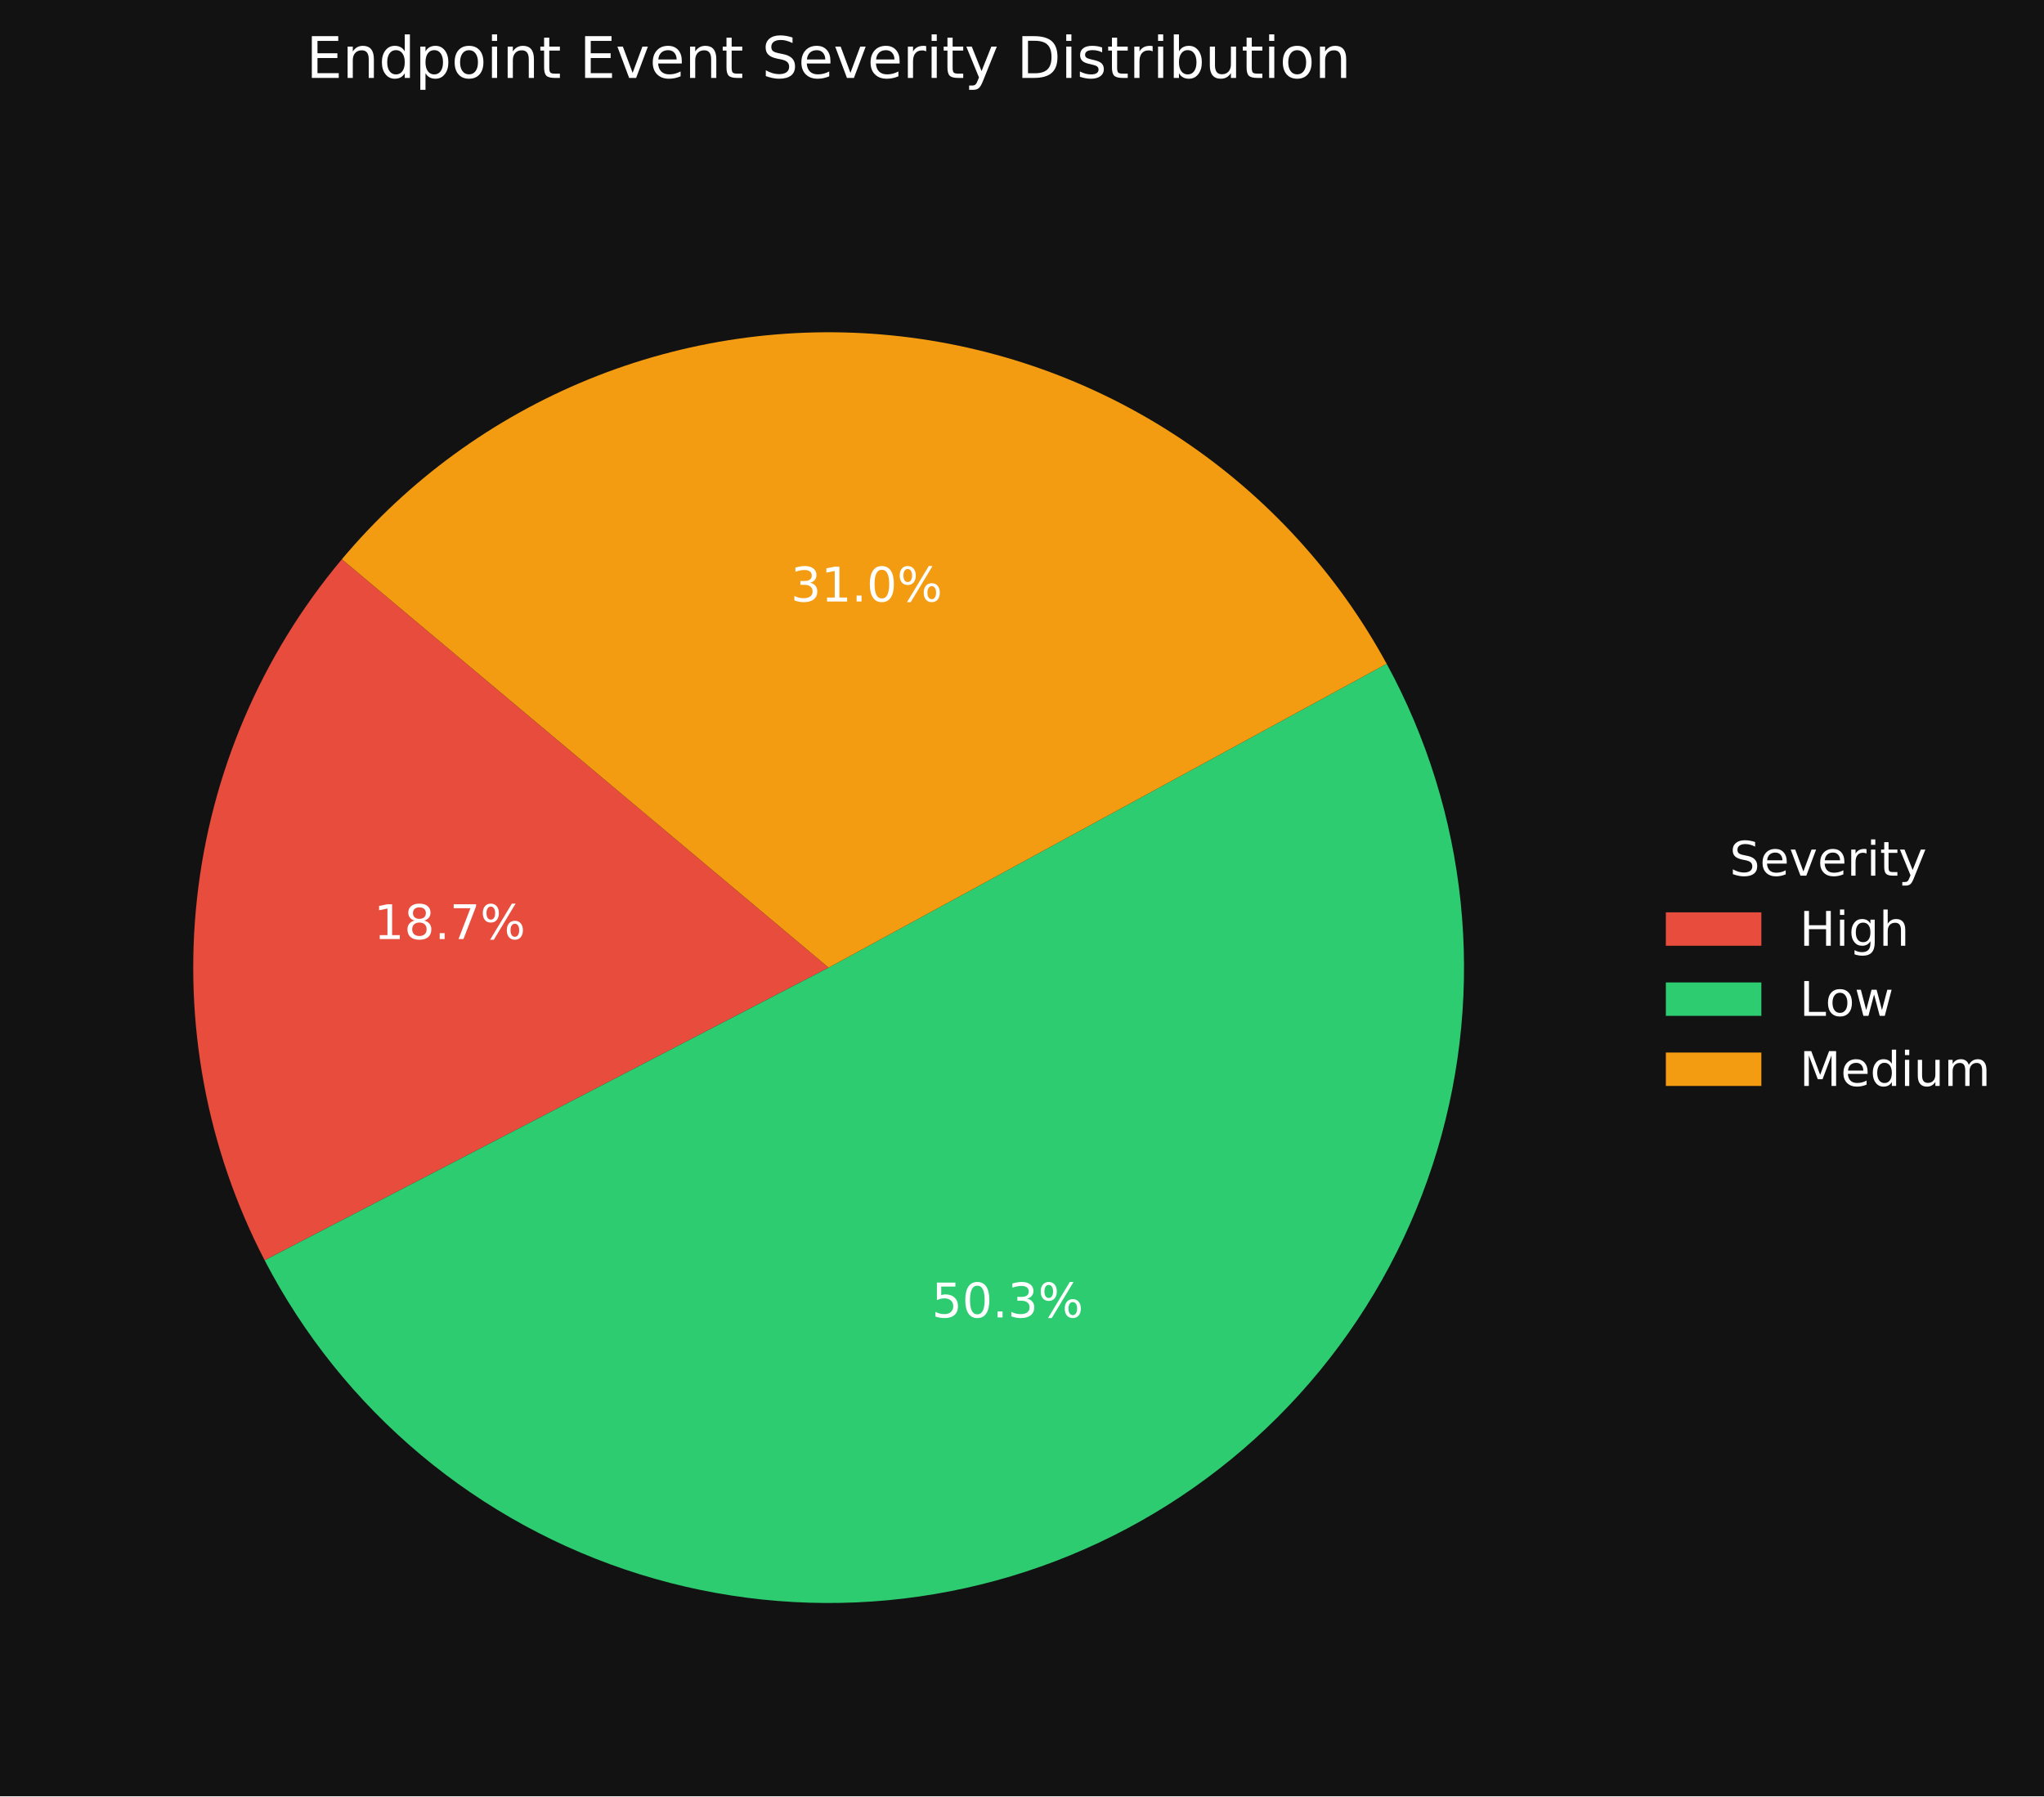
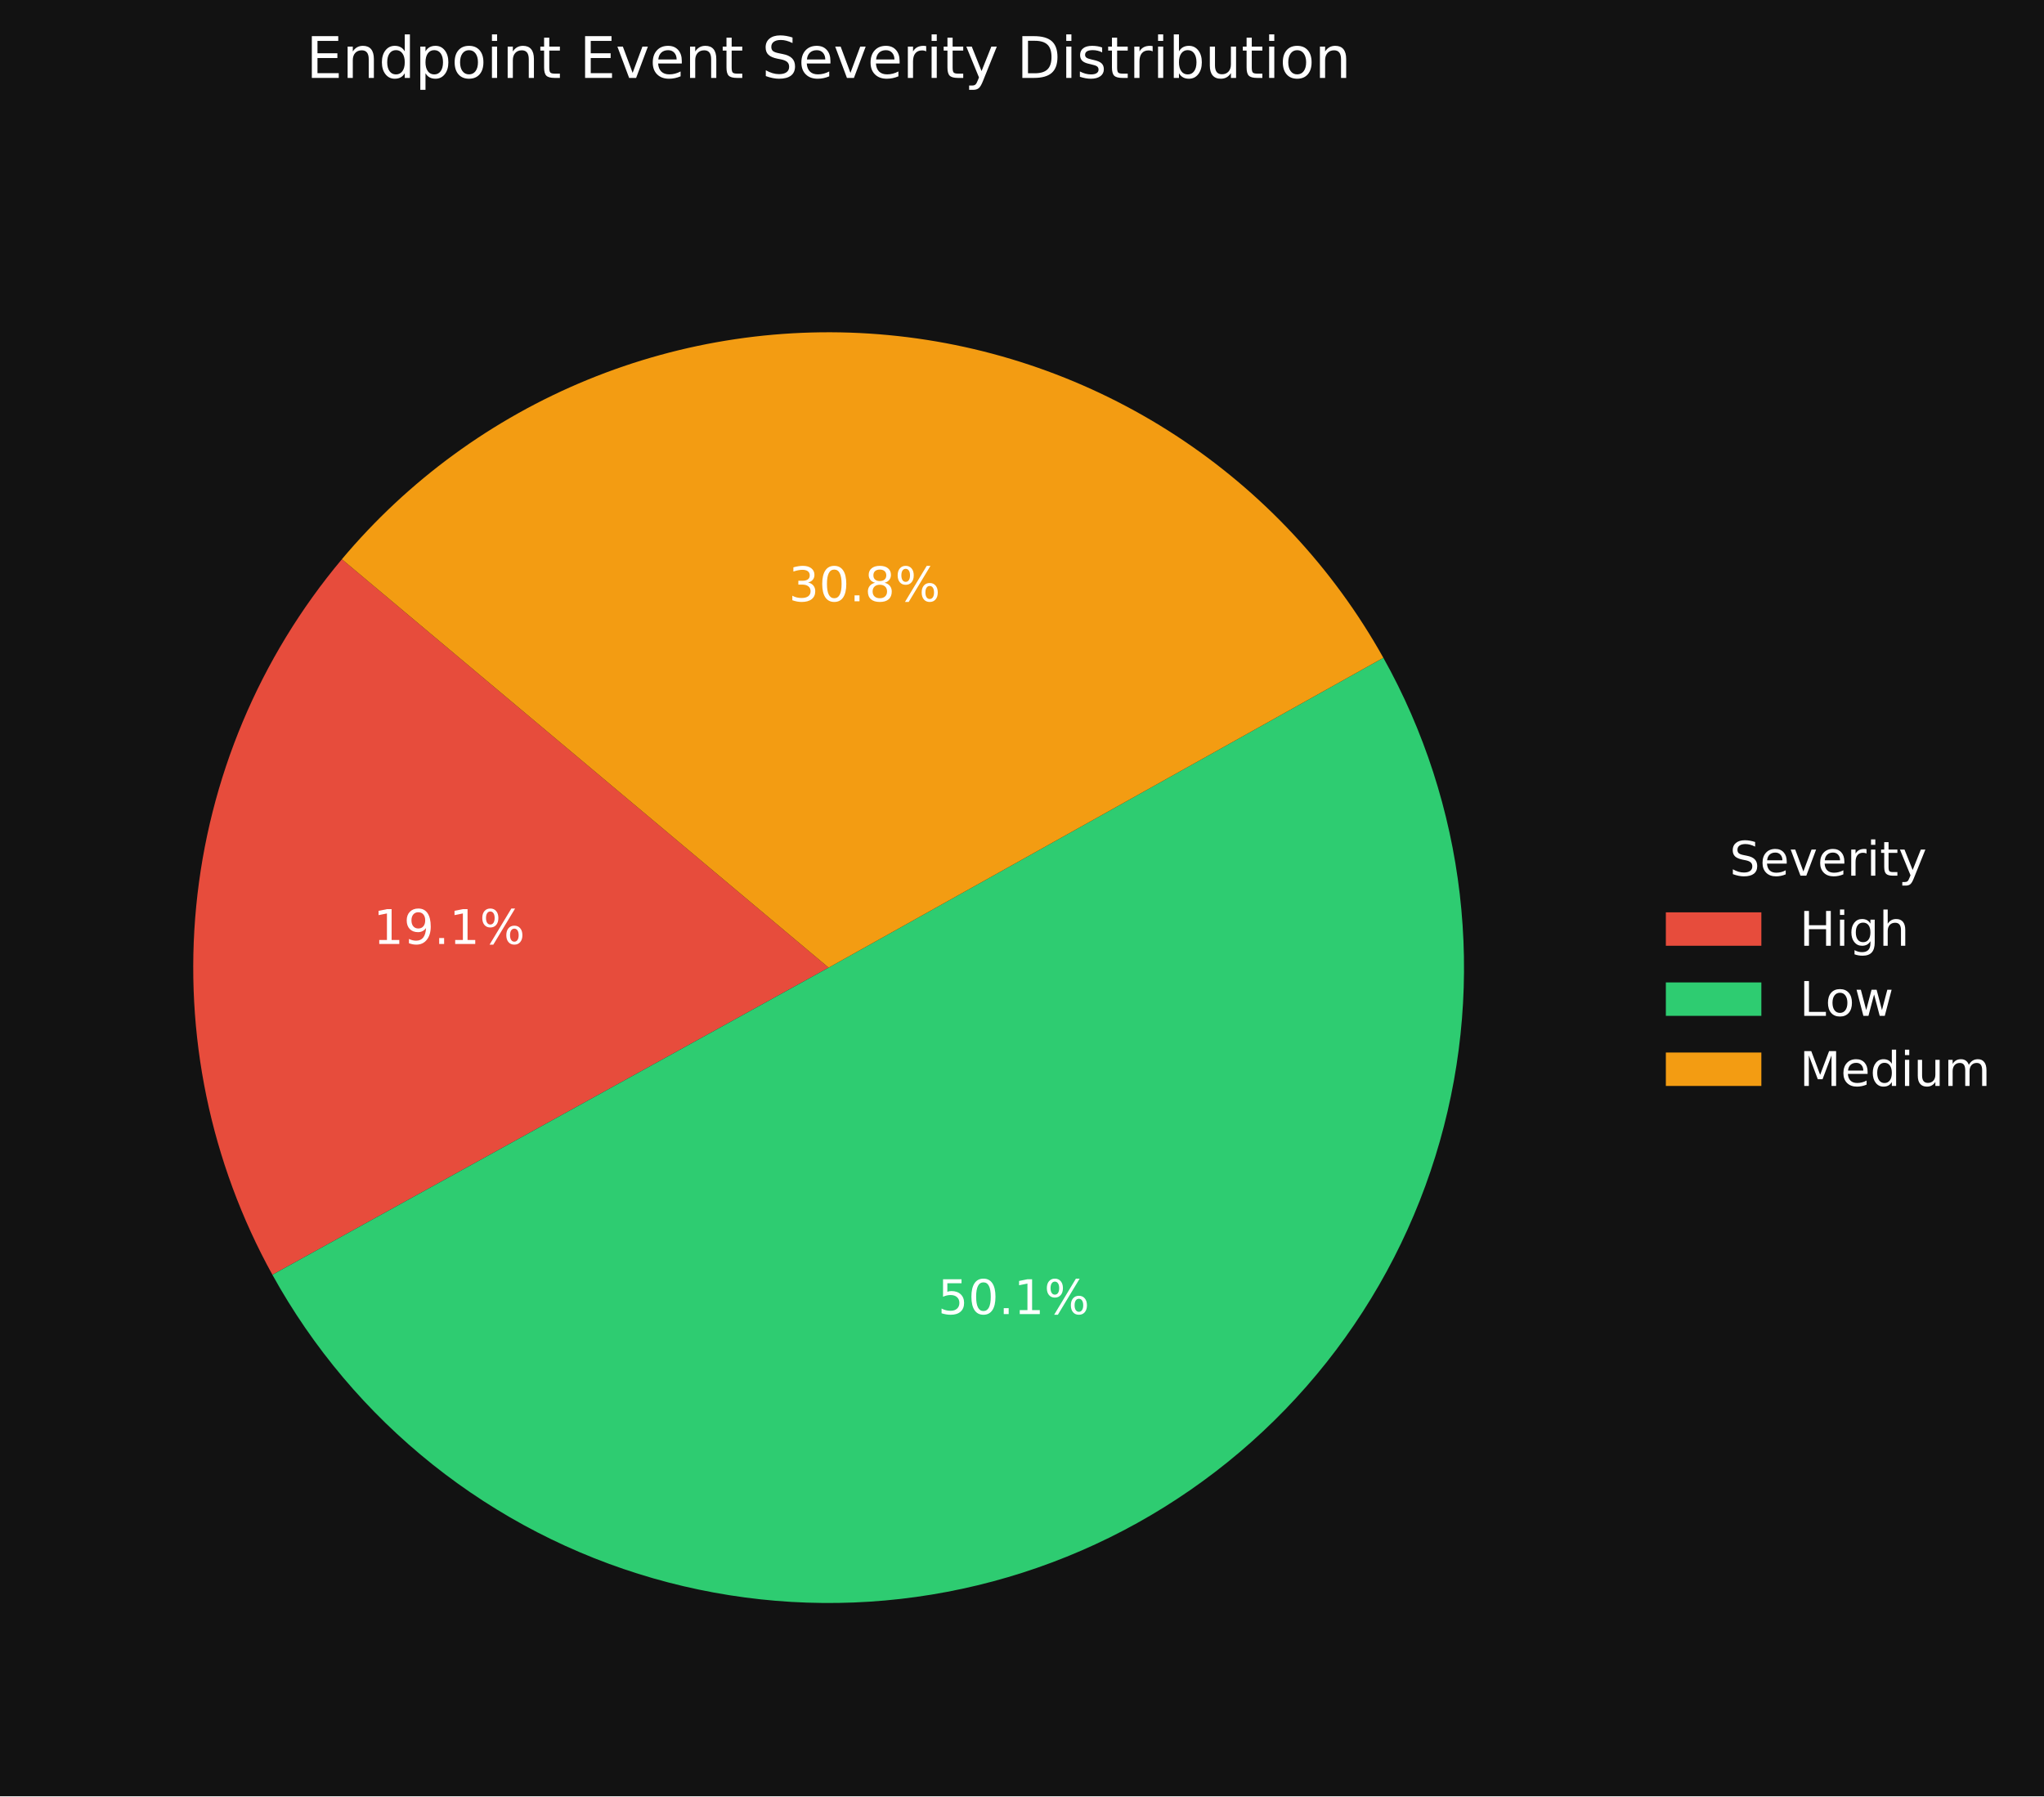
<svg xmlns="http://www.w3.org/2000/svg" xmlns:xlink="http://www.w3.org/1999/xlink" width="428.026pt" height="376.158pt" viewBox="0 0 428.026 376.158" version="1.1">
  <defs>
    <style type="text/css">*{stroke-linejoin: round; stroke-linecap: butt}</style>
  </defs>
  <g id="figure_1">
    <g id="patch_1">
      <path d="M 0 376.158  L 428.026 376.158  L 428.026 -0  L 0 -0  z " style="fill: #121212" />
    </g>
    <g id="axes_1">
      <g id="patch_2">
-         <path d="M 71.593 117.111  C 54.698 137.247 44.142 161.944 41.264 188.07  C 38.386 214.197 43.314 240.6 55.421 263.929  L 173.52 202.638  z " style="fill: #e74c3c" />
+         <path d="M 71.593 117.111  C 54.322 137.694 43.684 163.034 41.087 189.777  C 38.49 216.52 44.053 243.433 57.041 266.954  L 173.52 202.638  z " style="fill: #e74c3c" />
      </g>
      <g id="patch_3">
-         <path d="M 55.421 263.929  C 63.521 279.537 74.636 293.385 88.12 304.671  C 101.605 315.958 117.194 324.46 133.984 329.685  C 150.774 334.91 168.435 336.755 185.943 335.113  C 203.45 333.471 220.46 328.375 235.986 320.12  C 251.512 311.864 265.249 300.612 276.4 287.016  C 287.551 273.42 295.897 257.746 300.954 240.905  C 306.012 224.064 307.681 206.385 305.864 188.895  C 304.048 171.405 298.782 154.447 290.373 139.004  L 173.52 202.638  z " style="fill: #2ecc71" />
+         <path d="M 57.041 266.954  C 65.5 282.274 76.9 295.776 90.584 306.684  C 104.269 317.592 119.972 325.694 136.792 330.525  C 153.613 335.355 171.222 336.82 188.609 334.836  C 205.997 332.851 222.823 327.455 238.122 318.959  C 253.421 310.462 266.895 299.03 277.769 285.318  C 288.644 271.607 296.707 255.884 301.496 239.052  C 306.286 222.22 307.707 204.607 305.68 187.224  C 303.653 169.842 298.216 153.029 289.682 137.751  L 173.52 202.638  z " style="fill: #2ecc71" />
      </g>
      <g id="patch_4">
-         <path d="M 290.373 139.004  C 280.009 119.973 265.152 103.759 247.097 91.776  C 229.042 79.794 208.33 72.401 186.768 70.243  C 165.206 68.086 143.44 71.228 123.369 79.395  C 103.298 87.563 85.522 100.511 71.593 117.111  L 173.52 202.638  z " style="fill: #f39c12" />
+         <path d="M 289.682 137.751  C 279.173 118.938 264.25 102.957 246.2 91.187  C 228.151 79.416 207.509 72.204 186.056 70.174  C 164.603 68.144 142.975 71.355 123.038 79.531  C 103.101 87.706 85.444 100.604 71.593 117.111  L 173.52 202.638  z " style="fill: #f39c12" />
      </g>
      <g id="matplotlib.axis_1" />
      <g id="matplotlib.axis_2" />
      <g id="text_1">
-         <g style="fill: #ffffff" transform="translate(78.28274 196.6568) scale(0.1 -0.1)">
+         <g style="fill: #ffffff" transform="translate(78.17663 197.6808) scale(0.1 -0.1)">
          <defs>
            <path id="DejaVuSans-31" d="M 794 531  L 1825 531  L 1825 4091  L 703 3866  L 703 4441  L 1819 4666  L 2450 4666  L 2450 531  L 3481 531  L 3481 0  L 794 0  L 794 531  z " transform="scale(0.015625)" />
-             <path id="DejaVuSans-38" d="M 2034 2216  Q 1584 2216 1326 1975  Q 1069 1734 1069 1313  Q 1069 891 1326 650  Q 1584 409 2034 409  Q 2484 409 2743 651  Q 3003 894 3003 1313  Q 3003 1734 2745 1975  Q 2488 2216 2034 2216  z M 1403 2484  Q 997 2584 770 2862  Q 544 3141 544 3541  Q 544 4100 942 4425  Q 1341 4750 2034 4750  Q 2731 4750 3128 4425  Q 3525 4100 3525 3541  Q 3525 3141 3298 2862  Q 3072 2584 2669 2484  Q 3125 2378 3379 2068  Q 3634 1759 3634 1313  Q 3634 634 3220 271  Q 2806 -91 2034 -91  Q 1263 -91 848 271  Q 434 634 434 1313  Q 434 1759 690 2068  Q 947 2378 1403 2484  z M 1172 3481  Q 1172 3119 1398 2916  Q 1625 2713 2034 2713  Q 2441 2713 2670 2916  Q 2900 3119 2900 3481  Q 2900 3844 2670 4047  Q 2441 4250 2034 4250  Q 1625 4250 1398 4047  Q 1172 3844 1172 3481  z " transform="scale(0.015625)" />
+             <path id="DejaVuSans-39" d="M 703 97  L 703 672  Q 941 559 1184 500  Q 1428 441 1663 441  Q 2288 441 2617 861  Q 2947 1281 2994 2138  Q 2813 1869 2534 1725  Q 2256 1581 1919 1581  Q 1219 1581 811 2004  Q 403 2428 403 3163  Q 403 3881 828 4315  Q 1253 4750 1959 4750  Q 2769 4750 3195 4129  Q 3622 3509 3622 2328  Q 3622 1225 3098 567  Q 2575 -91 1691 -91  Q 1453 -91 1209 -44  Q 966 3 703 97  z M 1959 2075  Q 2384 2075 2632 2365  Q 2881 2656 2881 3163  Q 2881 3666 2632 3958  Q 2384 4250 1959 4250  Q 1534 4250 1286 3958  Q 1038 3666 1038 3163  Q 1038 2656 1286 2365  Q 1534 2075 1959 2075  z " transform="scale(0.015625)" />
            <path id="DejaVuSans-2e" d="M 684 794  L 1344 794  L 1344 0  L 684 0  L 684 794  z " transform="scale(0.015625)" />
-             <path id="DejaVuSans-37" d="M 525 4666  L 3525 4666  L 3525 4397  L 1831 0  L 1172 0  L 2766 4134  L 525 4134  L 525 4666  z " transform="scale(0.015625)" />
            <path id="DejaVuSans-25" d="M 4653 2053  Q 4381 2053 4226 1822  Q 4072 1591 4072 1178  Q 4072 772 4226 539  Q 4381 306 4653 306  Q 4919 306 5073 539  Q 5228 772 5228 1178  Q 5228 1588 5073 1820  Q 4919 2053 4653 2053  z M 4653 2450  Q 5147 2450 5437 2106  Q 5728 1763 5728 1178  Q 5728 594 5436 251  Q 5144 -91 4653 -91  Q 4153 -91 3862 251  Q 3572 594 3572 1178  Q 3572 1766 3864 2108  Q 4156 2450 4653 2450  z M 1428 4353  Q 1159 4353 1004 4120  Q 850 3888 850 3481  Q 850 3069 1003 2837  Q 1156 2606 1428 2606  Q 1700 2606 1854 2837  Q 2009 3069 2009 3481  Q 2009 3884 1853 4118  Q 1697 4353 1428 4353  z M 4250 4750  L 4750 4750  L 1831 -91  L 1331 -91  L 4250 4750  z M 1428 4750  Q 1922 4750 2215 4408  Q 2509 4066 2509 3481  Q 2509 2891 2217 2550  Q 1925 2209 1428 2209  Q 931 2209 642 2551  Q 353 2894 353 3481  Q 353 4063 643 4406  Q 934 4750 1428 4750  z " transform="scale(0.015625)" />
          </defs>
          <use xlink:href="#DejaVuSans-31" />
-           <use xlink:href="#DejaVuSans-38" transform="translate(63.62305 0)" />
+           <use xlink:href="#DejaVuSans-39" transform="translate(63.62305 0)" />
          <use xlink:href="#DejaVuSans-2e" transform="translate(127.2461 0)" />
-           <use xlink:href="#DejaVuSans-37" transform="translate(159.0332 0)" />
+           <use xlink:href="#DejaVuSans-31" transform="translate(159.0332 0)" />
          <use xlink:href="#DejaVuSans-25" transform="translate(222.6562 0)" />
        </g>
      </g>
      <g id="text_2">
-         <g style="fill: #ffffff" transform="translate(195.116 275.8864) scale(0.1 -0.1)">
+         <g style="fill: #ffffff" transform="translate(196.3976 275.1898) scale(0.1 -0.1)">
          <defs>
            <path id="DejaVuSans-35" d="M 691 4666  L 3169 4666  L 3169 4134  L 1269 4134  L 1269 2991  Q 1406 3038 1543 3061  Q 1681 3084 1819 3084  Q 2600 3084 3056 2656  Q 3513 2228 3513 1497  Q 3513 744 3044 326  Q 2575 -91 1722 -91  Q 1428 -91 1123 -41  Q 819 9 494 109  L 494 744  Q 775 591 1075 516  Q 1375 441 1709 441  Q 2250 441 2565 725  Q 2881 1009 2881 1497  Q 2881 1984 2565 2268  Q 2250 2553 1709 2553  Q 1456 2553 1204 2497  Q 953 2441 691 2322  L 691 4666  z " transform="scale(0.015625)" />
            <path id="DejaVuSans-30" d="M 2034 4250  Q 1547 4250 1301 3770  Q 1056 3291 1056 2328  Q 1056 1369 1301 889  Q 1547 409 2034 409  Q 2525 409 2770 889  Q 3016 1369 3016 2328  Q 3016 3291 2770 3770  Q 2525 4250 2034 4250  z M 2034 4750  Q 2819 4750 3233 4129  Q 3647 3509 3647 2328  Q 3647 1150 3233 529  Q 2819 -91 2034 -91  Q 1250 -91 836 529  Q 422 1150 422 2328  Q 422 3509 836 4129  Q 1250 4750 2034 4750  z " transform="scale(0.015625)" />
-             <path id="DejaVuSans-33" d="M 2597 2516  Q 3050 2419 3304 2112  Q 3559 1806 3559 1356  Q 3559 666 3084 287  Q 2609 -91 1734 -91  Q 1441 -91 1130 -33  Q 819 25 488 141  L 488 750  Q 750 597 1062 519  Q 1375 441 1716 441  Q 2309 441 2620 675  Q 2931 909 2931 1356  Q 2931 1769 2642 2001  Q 2353 2234 1838 2234  L 1294 2234  L 1294 2753  L 1863 2753  Q 2328 2753 2575 2939  Q 2822 3125 2822 3475  Q 2822 3834 2567 4026  Q 2313 4219 1838 4219  Q 1578 4219 1281 4162  Q 984 4106 628 3988  L 628 4550  Q 988 4650 1302 4700  Q 1616 4750 1894 4750  Q 2613 4750 3031 4423  Q 3450 4097 3450 3541  Q 3450 3153 3228 2886  Q 3006 2619 2597 2516  z " transform="scale(0.015625)" />
          </defs>
          <use xlink:href="#DejaVuSans-35" />
          <use xlink:href="#DejaVuSans-30" transform="translate(63.62305 0)" />
          <use xlink:href="#DejaVuSans-2e" transform="translate(127.2461 0)" />
-           <use xlink:href="#DejaVuSans-33" transform="translate(159.0332 0)" />
+           <use xlink:href="#DejaVuSans-31" transform="translate(159.0332 0)" />
          <use xlink:href="#DejaVuSans-25" transform="translate(222.6562 0)" />
        </g>
      </g>
      <g id="text_3">
-         <g style="fill: #ffffff" transform="translate(165.5853 125.9606) scale(0.1 -0.1)">
+         <g style="fill: #ffffff" transform="translate(165.1581 125.919) scale(0.1 -0.1)">
+           <defs>
+             <path id="DejaVuSans-33" d="M 2597 2516  Q 3050 2419 3304 2112  Q 3559 1806 3559 1356  Q 3559 666 3084 287  Q 2609 -91 1734 -91  Q 1441 -91 1130 -33  Q 819 25 488 141  L 488 750  Q 750 597 1062 519  Q 1375 441 1716 441  Q 2309 441 2620 675  Q 2931 909 2931 1356  Q 2931 1769 2642 2001  Q 2353 2234 1838 2234  L 1294 2234  L 1294 2753  L 1863 2753  Q 2328 2753 2575 2939  Q 2822 3125 2822 3475  Q 2822 3834 2567 4026  Q 2313 4219 1838 4219  Q 1578 4219 1281 4162  Q 984 4106 628 3988  L 628 4550  Q 988 4650 1302 4700  Q 1616 4750 1894 4750  Q 2613 4750 3031 4423  Q 3450 4097 3450 3541  Q 3450 3153 3228 2886  Q 3006 2619 2597 2516  z " transform="scale(0.015625)" />
+             <path id="DejaVuSans-38" d="M 2034 2216  Q 1584 2216 1326 1975  Q 1069 1734 1069 1313  Q 1069 891 1326 650  Q 1584 409 2034 409  Q 2484 409 2743 651  Q 3003 894 3003 1313  Q 3003 1734 2745 1975  Q 2488 2216 2034 2216  z M 1403 2484  Q 997 2584 770 2862  Q 544 3141 544 3541  Q 544 4100 942 4425  Q 1341 4750 2034 4750  Q 2731 4750 3128 4425  Q 3525 4100 3525 3541  Q 3525 3141 3298 2862  Q 3072 2584 2669 2484  Q 3125 2378 3379 2068  Q 3634 1759 3634 1313  Q 3634 634 3220 271  Q 2806 -91 2034 -91  Q 1263 -91 848 271  Q 434 634 434 1313  Q 434 1759 690 2068  Q 947 2378 1403 2484  z M 1172 3481  Q 1172 3119 1398 2916  Q 1625 2713 2034 2713  Q 2441 2713 2670 2916  Q 2900 3119 2900 3481  Q 2900 3844 2670 4047  Q 2441 4250 2034 4250  Q 1625 4250 1398 4047  Q 1172 3844 1172 3481  z " transform="scale(0.015625)" />
+           </defs>
          <use xlink:href="#DejaVuSans-33" />
-           <use xlink:href="#DejaVuSans-31" transform="translate(63.62305 0)" />
+           <use xlink:href="#DejaVuSans-30" transform="translate(63.62305 0)" />
          <use xlink:href="#DejaVuSans-2e" transform="translate(127.2461 0)" />
-           <use xlink:href="#DejaVuSans-30" transform="translate(159.0332 0)" />
+           <use xlink:href="#DejaVuSans-38" transform="translate(159.0332 0)" />
          <use xlink:href="#DejaVuSans-25" transform="translate(222.6562 0)" />
        </g>
      </g>
      <g id="text_4">
        <g style="fill: #ffffff" transform="translate(64.12219 16.31812) scale(0.12 -0.12)">
          <defs>
            <path id="DejaVuSans-45" d="M 628 4666  L 3578 4666  L 3578 4134  L 1259 4134  L 1259 2753  L 3481 2753  L 3481 2222  L 1259 2222  L 1259 531  L 3634 531  L 3634 0  L 628 0  L 628 4666  z " transform="scale(0.015625)" />
            <path id="DejaVuSans-6e" d="M 3513 2113  L 3513 0  L 2938 0  L 2938 2094  Q 2938 2591 2744 2837  Q 2550 3084 2163 3084  Q 1697 3084 1428 2787  Q 1159 2491 1159 1978  L 1159 0  L 581 0  L 581 3500  L 1159 3500  L 1159 2956  Q 1366 3272 1645 3428  Q 1925 3584 2291 3584  Q 2894 3584 3203 3211  Q 3513 2838 3513 2113  z " transform="scale(0.015625)" />
            <path id="DejaVuSans-64" d="M 2906 2969  L 2906 4863  L 3481 4863  L 3481 0  L 2906 0  L 2906 525  Q 2725 213 2448 61  Q 2172 -91 1784 -91  Q 1150 -91 751 415  Q 353 922 353 1747  Q 353 2572 751 3078  Q 1150 3584 1784 3584  Q 2172 3584 2448 3432  Q 2725 3281 2906 2969  z M 947 1747  Q 947 1113 1208 752  Q 1469 391 1925 391  Q 2381 391 2643 752  Q 2906 1113 2906 1747  Q 2906 2381 2643 2742  Q 2381 3103 1925 3103  Q 1469 3103 1208 2742  Q 947 2381 947 1747  z " transform="scale(0.015625)" />
            <path id="DejaVuSans-70" d="M 1159 525  L 1159 -1331  L 581 -1331  L 581 3500  L 1159 3500  L 1159 2969  Q 1341 3281 1617 3432  Q 1894 3584 2278 3584  Q 2916 3584 3314 3078  Q 3713 2572 3713 1747  Q 3713 922 3314 415  Q 2916 -91 2278 -91  Q 1894 -91 1617 61  Q 1341 213 1159 525  z M 3116 1747  Q 3116 2381 2855 2742  Q 2594 3103 2138 3103  Q 1681 3103 1420 2742  Q 1159 2381 1159 1747  Q 1159 1113 1420 752  Q 1681 391 2138 391  Q 2594 391 2855 752  Q 3116 1113 3116 1747  z " transform="scale(0.015625)" />
            <path id="DejaVuSans-6f" d="M 1959 3097  Q 1497 3097 1228 2736  Q 959 2375 959 1747  Q 959 1119 1226 758  Q 1494 397 1959 397  Q 2419 397 2687 759  Q 2956 1122 2956 1747  Q 2956 2369 2687 2733  Q 2419 3097 1959 3097  z M 1959 3584  Q 2709 3584 3137 3096  Q 3566 2609 3566 1747  Q 3566 888 3137 398  Q 2709 -91 1959 -91  Q 1206 -91 779 398  Q 353 888 353 1747  Q 353 2609 779 3096  Q 1206 3584 1959 3584  z " transform="scale(0.015625)" />
            <path id="DejaVuSans-69" d="M 603 3500  L 1178 3500  L 1178 0  L 603 0  L 603 3500  z M 603 4863  L 1178 4863  L 1178 4134  L 603 4134  L 603 4863  z " transform="scale(0.015625)" />
            <path id="DejaVuSans-74" d="M 1172 4494  L 1172 3500  L 2356 3500  L 2356 3053  L 1172 3053  L 1172 1153  Q 1172 725 1289 603  Q 1406 481 1766 481  L 2356 481  L 2356 0  L 1766 0  Q 1100 0 847 248  Q 594 497 594 1153  L 594 3053  L 172 3053  L 172 3500  L 594 3500  L 594 4494  L 1172 4494  z " transform="scale(0.015625)" />
            <path id="DejaVuSans-20" transform="scale(0.015625)" />
            <path id="DejaVuSans-76" d="M 191 3500  L 800 3500  L 1894 563  L 2988 3500  L 3597 3500  L 2284 0  L 1503 0  L 191 3500  z " transform="scale(0.015625)" />
            <path id="DejaVuSans-65" d="M 3597 1894  L 3597 1613  L 953 1613  Q 991 1019 1311 708  Q 1631 397 2203 397  Q 2534 397 2845 478  Q 3156 559 3463 722  L 3463 178  Q 3153 47 2828 -22  Q 2503 -91 2169 -91  Q 1331 -91 842 396  Q 353 884 353 1716  Q 353 2575 817 3079  Q 1281 3584 2069 3584  Q 2775 3584 3186 3129  Q 3597 2675 3597 1894  z M 3022 2063  Q 3016 2534 2758 2815  Q 2500 3097 2075 3097  Q 1594 3097 1305 2825  Q 1016 2553 972 2059  L 3022 2063  z " transform="scale(0.015625)" />
            <path id="DejaVuSans-53" d="M 3425 4513  L 3425 3897  Q 3066 4069 2747 4153  Q 2428 4238 2131 4238  Q 1616 4238 1336 4038  Q 1056 3838 1056 3469  Q 1056 3159 1242 3001  Q 1428 2844 1947 2747  L 2328 2669  Q 3034 2534 3370 2195  Q 3706 1856 3706 1288  Q 3706 609 3251 259  Q 2797 -91 1919 -91  Q 1588 -91 1214 -16  Q 841 59 441 206  L 441 856  Q 825 641 1194 531  Q 1563 422 1919 422  Q 2459 422 2753 634  Q 3047 847 3047 1241  Q 3047 1584 2836 1778  Q 2625 1972 2144 2069  L 1759 2144  Q 1053 2284 737 2584  Q 422 2884 422 3419  Q 422 4038 858 4394  Q 1294 4750 2059 4750  Q 2388 4750 2728 4690  Q 3069 4631 3425 4513  z " transform="scale(0.015625)" />
            <path id="DejaVuSans-72" d="M 2631 2963  Q 2534 3019 2420 3045  Q 2306 3072 2169 3072  Q 1681 3072 1420 2755  Q 1159 2438 1159 1844  L 1159 0  L 581 0  L 581 3500  L 1159 3500  L 1159 2956  Q 1341 3275 1631 3429  Q 1922 3584 2338 3584  Q 2397 3584 2469 3576  Q 2541 3569 2628 3553  L 2631 2963  z " transform="scale(0.015625)" />
            <path id="DejaVuSans-79" d="M 2059 -325  Q 1816 -950 1584 -1140  Q 1353 -1331 966 -1331  L 506 -1331  L 506 -850  L 844 -850  Q 1081 -850 1212 -737  Q 1344 -625 1503 -206  L 1606 56  L 191 3500  L 800 3500  L 1894 763  L 2988 3500  L 3597 3500  L 2059 -325  z " transform="scale(0.015625)" />
            <path id="DejaVuSans-44" d="M 1259 4147  L 1259 519  L 2022 519  Q 2988 519 3436 956  Q 3884 1394 3884 2338  Q 3884 3275 3436 3711  Q 2988 4147 2022 4147  L 1259 4147  z M 628 4666  L 1925 4666  Q 3281 4666 3915 4102  Q 4550 3538 4550 2338  Q 4550 1131 3912 565  Q 3275 0 1925 0  L 628 0  L 628 4666  z " transform="scale(0.015625)" />
            <path id="DejaVuSans-73" d="M 2834 3397  L 2834 2853  Q 2591 2978 2328 3040  Q 2066 3103 1784 3103  Q 1356 3103 1142 2972  Q 928 2841 928 2578  Q 928 2378 1081 2264  Q 1234 2150 1697 2047  L 1894 2003  Q 2506 1872 2764 1633  Q 3022 1394 3022 966  Q 3022 478 2636 193  Q 2250 -91 1575 -91  Q 1294 -91 989 -36  Q 684 19 347 128  L 347 722  Q 666 556 975 473  Q 1284 391 1588 391  Q 1994 391 2212 530  Q 2431 669 2431 922  Q 2431 1156 2273 1281  Q 2116 1406 1581 1522  L 1381 1569  Q 847 1681 609 1914  Q 372 2147 372 2553  Q 372 3047 722 3315  Q 1072 3584 1716 3584  Q 2034 3584 2315 3537  Q 2597 3491 2834 3397  z " transform="scale(0.015625)" />
            <path id="DejaVuSans-62" d="M 3116 1747  Q 3116 2381 2855 2742  Q 2594 3103 2138 3103  Q 1681 3103 1420 2742  Q 1159 2381 1159 1747  Q 1159 1113 1420 752  Q 1681 391 2138 391  Q 2594 391 2855 752  Q 3116 1113 3116 1747  z M 1159 2969  Q 1341 3281 1617 3432  Q 1894 3584 2278 3584  Q 2916 3584 3314 3078  Q 3713 2572 3713 1747  Q 3713 922 3314 415  Q 2916 -91 2278 -91  Q 1894 -91 1617 61  Q 1341 213 1159 525  L 1159 0  L 581 0  L 581 4863  L 1159 4863  L 1159 2969  z " transform="scale(0.015625)" />
            <path id="DejaVuSans-75" d="M 544 1381  L 544 3500  L 1119 3500  L 1119 1403  Q 1119 906 1312 657  Q 1506 409 1894 409  Q 2359 409 2629 706  Q 2900 1003 2900 1516  L 2900 3500  L 3475 3500  L 3475 0  L 2900 0  L 2900 538  Q 2691 219 2414 64  Q 2138 -91 1772 -91  Q 1169 -91 856 284  Q 544 659 544 1381  z M 1991 3584  L 1991 3584  z " transform="scale(0.015625)" />
          </defs>
          <use xlink:href="#DejaVuSans-45" />
          <use xlink:href="#DejaVuSans-6e" transform="translate(63.18359 0)" />
          <use xlink:href="#DejaVuSans-64" transform="translate(126.5625 0)" />
          <use xlink:href="#DejaVuSans-70" transform="translate(190.0391 0)" />
          <use xlink:href="#DejaVuSans-6f" transform="translate(253.5156 0)" />
          <use xlink:href="#DejaVuSans-69" transform="translate(314.6973 0)" />
          <use xlink:href="#DejaVuSans-6e" transform="translate(342.4805 0)" />
          <use xlink:href="#DejaVuSans-74" transform="translate(405.8594 0)" />
          <use xlink:href="#DejaVuSans-20" transform="translate(445.0684 0)" />
          <use xlink:href="#DejaVuSans-45" transform="translate(476.8555 0)" />
          <use xlink:href="#DejaVuSans-76" transform="translate(540.0391 0)" />
          <use xlink:href="#DejaVuSans-65" transform="translate(599.2188 0)" />
          <use xlink:href="#DejaVuSans-6e" transform="translate(660.7422 0)" />
          <use xlink:href="#DejaVuSans-74" transform="translate(724.1211 0)" />
          <use xlink:href="#DejaVuSans-20" transform="translate(763.3301 0)" />
          <use xlink:href="#DejaVuSans-53" transform="translate(795.1172 0)" />
          <use xlink:href="#DejaVuSans-65" transform="translate(858.5938 0)" />
          <use xlink:href="#DejaVuSans-76" transform="translate(920.1172 0)" />
          <use xlink:href="#DejaVuSans-65" transform="translate(979.2969 0)" />
          <use xlink:href="#DejaVuSans-72" transform="translate(1040.82 0)" />
          <use xlink:href="#DejaVuSans-69" transform="translate(1081.934 0)" />
          <use xlink:href="#DejaVuSans-74" transform="translate(1109.717 0)" />
          <use xlink:href="#DejaVuSans-79" transform="translate(1148.926 0)" />
          <use xlink:href="#DejaVuSans-20" transform="translate(1208.105 0)" />
          <use xlink:href="#DejaVuSans-44" transform="translate(1239.893 0)" />
          <use xlink:href="#DejaVuSans-69" transform="translate(1316.895 0)" />
          <use xlink:href="#DejaVuSans-73" transform="translate(1344.678 0)" />
          <use xlink:href="#DejaVuSans-74" transform="translate(1396.777 0)" />
          <use xlink:href="#DejaVuSans-72" transform="translate(1435.986 0)" />
          <use xlink:href="#DejaVuSans-69" transform="translate(1477.1 0)" />
          <use xlink:href="#DejaVuSans-62" transform="translate(1504.883 0)" />
          <use xlink:href="#DejaVuSans-75" transform="translate(1568.359 0)" />
          <use xlink:href="#DejaVuSans-74" transform="translate(1631.738 0)" />
          <use xlink:href="#DejaVuSans-69" transform="translate(1670.947 0)" />
          <use xlink:href="#DejaVuSans-6f" transform="translate(1698.73 0)" />
          <use xlink:href="#DejaVuSans-6e" transform="translate(1759.912 0)" />
        </g>
      </g>
      <g id="legend_1">
        <g id="text_5">
          <g style="fill: #ffffff" transform="translate(362.1822 183.3803) scale(0.1 -0.1)">
            <use xlink:href="#DejaVuSans-53" />
            <use xlink:href="#DejaVuSans-65" transform="translate(63.47656 0)" />
            <use xlink:href="#DejaVuSans-76" transform="translate(125 0)" />
            <use xlink:href="#DejaVuSans-65" transform="translate(184.1797 0)" />
            <use xlink:href="#DejaVuSans-72" transform="translate(245.7031 0)" />
            <use xlink:href="#DejaVuSans-69" transform="translate(286.8164 0)" />
            <use xlink:href="#DejaVuSans-74" transform="translate(314.5996 0)" />
            <use xlink:href="#DejaVuSans-79" transform="translate(353.8086 0)" />
          </g>
        </g>
        <g id="patch_5">
          <path d="M 348.84 198.058  L 368.84 198.058  L 368.84 191.058  L 348.84 191.058  z " style="fill: #e74c3c" />
        </g>
        <g id="text_6">
          <g style="fill: #ffffff" transform="translate(376.84 198.0584) scale(0.1 -0.1)">
            <defs>
              <path id="DejaVuSans-48" d="M 628 4666  L 1259 4666  L 1259 2753  L 3553 2753  L 3553 4666  L 4184 4666  L 4184 0  L 3553 0  L 3553 2222  L 1259 2222  L 1259 0  L 628 0  L 628 4666  z " transform="scale(0.015625)" />
              <path id="DejaVuSans-67" d="M 2906 1791  Q 2906 2416 2648 2759  Q 2391 3103 1925 3103  Q 1463 3103 1205 2759  Q 947 2416 947 1791  Q 947 1169 1205 825  Q 1463 481 1925 481  Q 2391 481 2648 825  Q 2906 1169 2906 1791  z M 3481 434  Q 3481 -459 3084 -895  Q 2688 -1331 1869 -1331  Q 1566 -1331 1297 -1286  Q 1028 -1241 775 -1147  L 775 -588  Q 1028 -725 1275 -790  Q 1522 -856 1778 -856  Q 2344 -856 2625 -561  Q 2906 -266 2906 331  L 2906 616  Q 2728 306 2450 153  Q 2172 0 1784 0  Q 1141 0 747 490  Q 353 981 353 1791  Q 353 2603 747 3093  Q 1141 3584 1784 3584  Q 2172 3584 2450 3431  Q 2728 3278 2906 2969  L 2906 3500  L 3481 3500  L 3481 434  z " transform="scale(0.015625)" />
              <path id="DejaVuSans-68" d="M 3513 2113  L 3513 0  L 2938 0  L 2938 2094  Q 2938 2591 2744 2837  Q 2550 3084 2163 3084  Q 1697 3084 1428 2787  Q 1159 2491 1159 1978  L 1159 0  L 581 0  L 581 4863  L 1159 4863  L 1159 2956  Q 1366 3272 1645 3428  Q 1925 3584 2291 3584  Q 2894 3584 3203 3211  Q 3513 2838 3513 2113  z " transform="scale(0.015625)" />
            </defs>
            <use xlink:href="#DejaVuSans-48" />
            <use xlink:href="#DejaVuSans-69" transform="translate(75.19531 0)" />
            <use xlink:href="#DejaVuSans-67" transform="translate(102.9785 0)" />
            <use xlink:href="#DejaVuSans-68" transform="translate(166.4551 0)" />
          </g>
        </g>
        <g id="patch_6">
          <path d="M 348.84 212.737  L 368.84 212.737  L 368.84 205.737  L 348.84 205.737  z " style="fill: #2ecc71" />
        </g>
        <g id="text_7">
          <g style="fill: #ffffff" transform="translate(376.84 212.7366) scale(0.1 -0.1)">
            <defs>
              <path id="DejaVuSans-4c" d="M 628 4666  L 1259 4666  L 1259 531  L 3531 531  L 3531 0  L 628 0  L 628 4666  z " transform="scale(0.015625)" />
              <path id="DejaVuSans-77" d="M 269 3500  L 844 3500  L 1563 769  L 2278 3500  L 2956 3500  L 3675 769  L 4391 3500  L 4966 3500  L 4050 0  L 3372 0  L 2619 2869  L 1863 0  L 1184 0  L 269 3500  z " transform="scale(0.015625)" />
            </defs>
            <use xlink:href="#DejaVuSans-4c" />
            <use xlink:href="#DejaVuSans-6f" transform="translate(53.96289 0)" />
            <use xlink:href="#DejaVuSans-77" transform="translate(115.1445 0)" />
          </g>
        </g>
        <g id="patch_7">
          <path d="M 348.84 227.415  L 368.84 227.415  L 368.84 220.415  L 348.84 220.415  z " style="fill: #f39c12" />
        </g>
        <g id="text_8">
          <g style="fill: #ffffff" transform="translate(376.84 227.4147) scale(0.1 -0.1)">
            <defs>
              <path id="DejaVuSans-4d" d="M 628 4666  L 1569 4666  L 2759 1491  L 3956 4666  L 4897 4666  L 4897 0  L 4281 0  L 4281 4097  L 3078 897  L 2444 897  L 1241 4097  L 1241 0  L 628 0  L 628 4666  z " transform="scale(0.015625)" />
              <path id="DejaVuSans-6d" d="M 3328 2828  Q 3544 3216 3844 3400  Q 4144 3584 4550 3584  Q 5097 3584 5394 3201  Q 5691 2819 5691 2113  L 5691 0  L 5113 0  L 5113 2094  Q 5113 2597 4934 2840  Q 4756 3084 4391 3084  Q 3944 3084 3684 2787  Q 3425 2491 3425 1978  L 3425 0  L 2847 0  L 2847 2094  Q 2847 2600 2669 2842  Q 2491 3084 2119 3084  Q 1678 3084 1418 2786  Q 1159 2488 1159 1978  L 1159 0  L 581 0  L 581 3500  L 1159 3500  L 1159 2956  Q 1356 3278 1631 3431  Q 1906 3584 2284 3584  Q 2666 3584 2933 3390  Q 3200 3197 3328 2828  z " transform="scale(0.015625)" />
            </defs>
            <use xlink:href="#DejaVuSans-4d" />
            <use xlink:href="#DejaVuSans-65" transform="translate(86.2793 0)" />
            <use xlink:href="#DejaVuSans-64" transform="translate(147.8027 0)" />
            <use xlink:href="#DejaVuSans-69" transform="translate(211.2793 0)" />
            <use xlink:href="#DejaVuSans-75" transform="translate(239.0625 0)" />
            <use xlink:href="#DejaVuSans-6d" transform="translate(302.4414 0)" />
          </g>
        </g>
      </g>
    </g>
  </g>
</svg>
